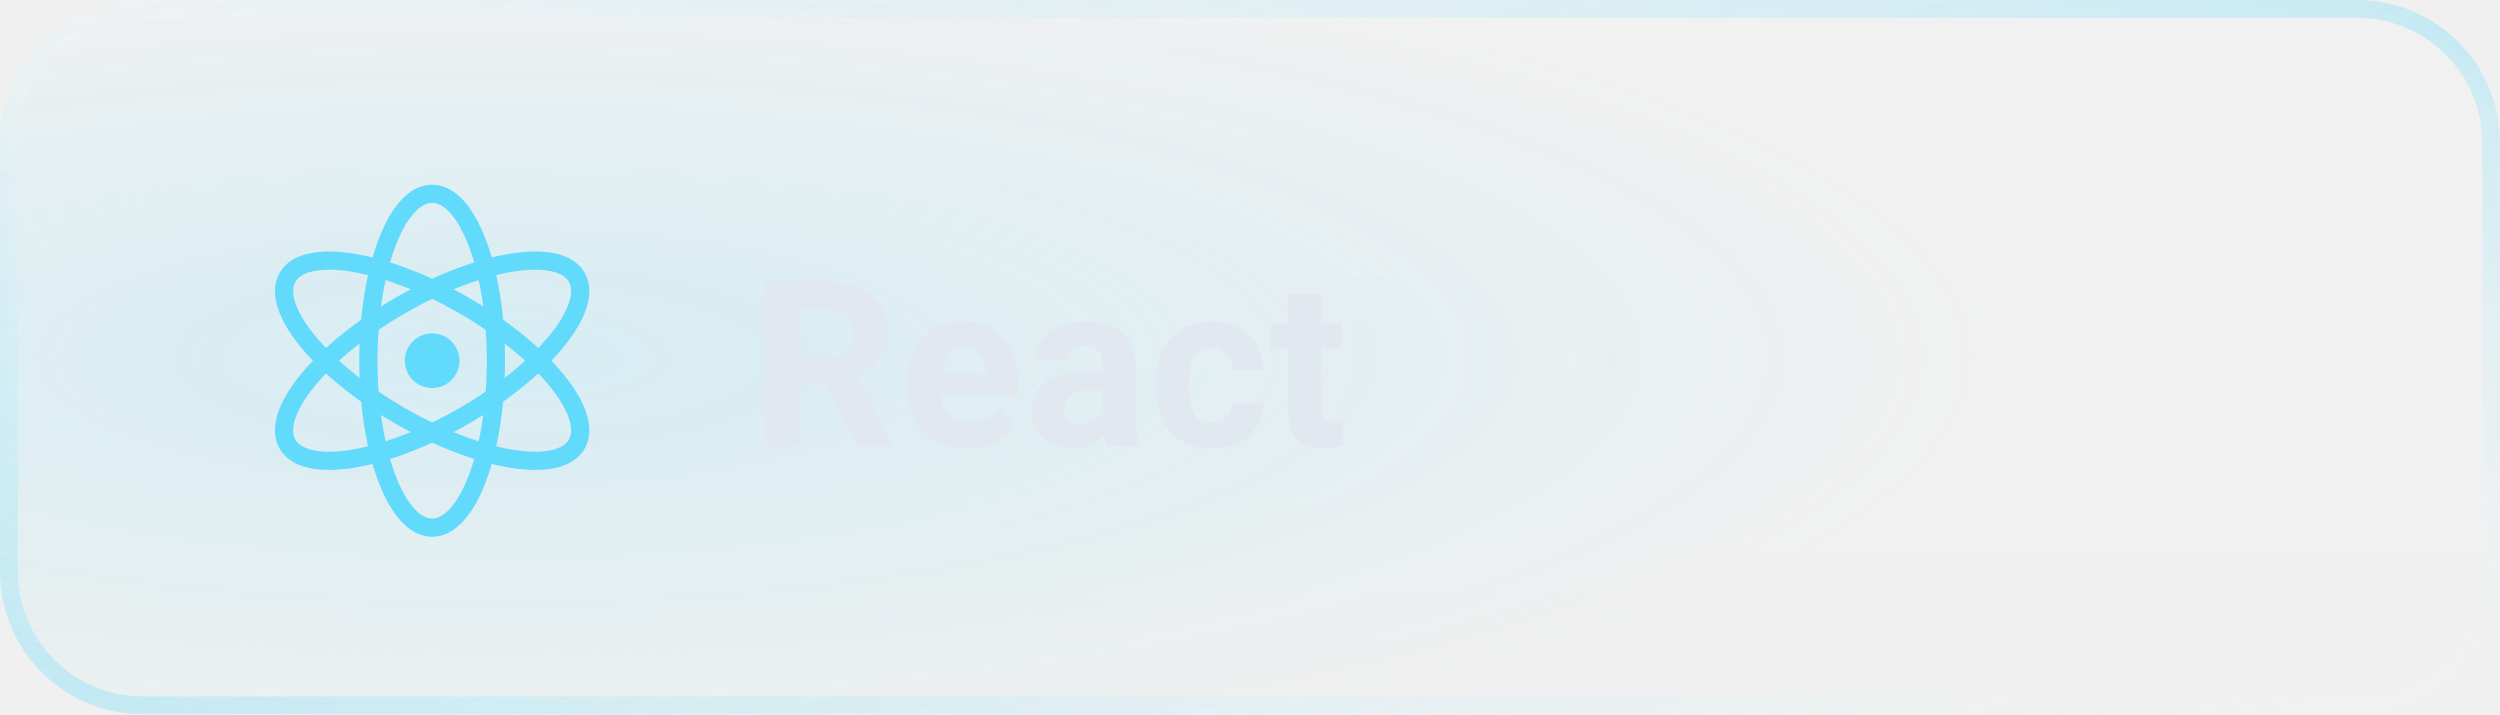
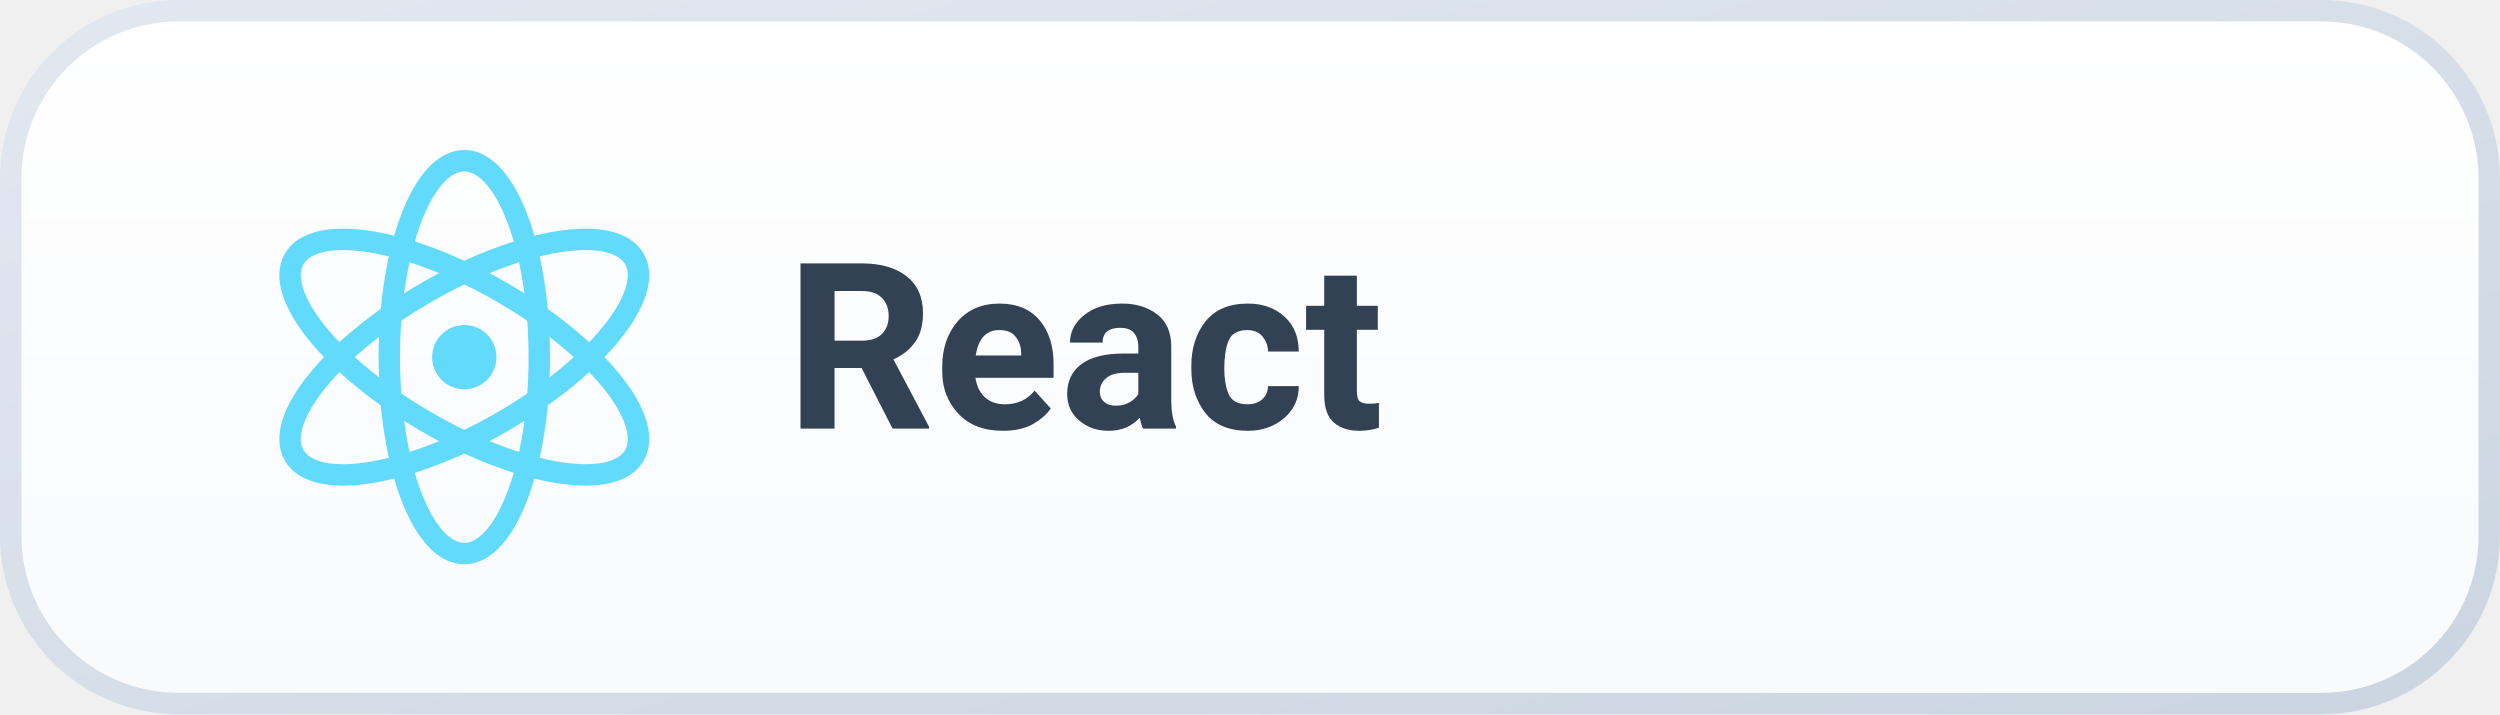
- <svg xmlns="http://www.w3.org/2000/svg" viewBox="0 0 140 40" width="140" height="40">
+ <svg xmlns="http://www.w3.org/2000/svg" viewBox="0 0 140 40" width="140" height="40" role="img" aria-label="React Badge">
  <defs>
-     <linearGradient id="badge-react-glass-grad" x1="0%" y1="0%" x2="0%" y2="100%">
-       <stop offset="0%" stop-color="#FFFFFF" stop-opacity="0.08" />
-       <stop offset="100%" stop-color="#FFFFFF" stop-opacity="0.02" />
+     <linearGradient id="bg-light" x1="0%" y1="0%" x2="0%" y2="100%">
+       <stop offset="0%" stop-color="#FFFFFF" stop-opacity="1" />
+       <stop offset="100%" stop-color="#F8FAFC" stop-opacity="1" />
    </linearGradient>
-     <linearGradient id="badge-react-border-grad" x1="0%" y1="0%" x2="100%" y2="100%">
-       <stop offset="0%" stop-color="#FFFFFF" stop-opacity="0.15" />
-       <stop offset="50%" stop-color="#61DAFB" stop-opacity="0.3" />
-       <stop offset="100%" stop-color="#FFFFFF" stop-opacity="0.05" />
+     <linearGradient id="border-light" x1="0%" y1="0%" x2="100%" y2="100%">
+       <stop offset="0%" stop-color="#E2E8F0" />
+       <stop offset="100%" stop-color="#CBD5E1" />
    </linearGradient>
-     <radialGradient id="badge-react-glow-grad" cx="20%" cy="50%" r="60%">
-       <stop offset="0%" stop-color="#61DAFB" stop-opacity="0.25" />
+     <linearGradient id="bg-dark" x1="0%" y1="0%" x2="0%" y2="100%">
+       <stop offset="0%" stop-color="#1E293B" stop-opacity="0.6" />
+       <stop offset="100%" stop-color="#0F172A" stop-opacity="0.3" />
+     </linearGradient>
+     <linearGradient id="border-dark" x1="0%" y1="0%" x2="100%" y2="100%">
+       <stop offset="0%" stop-color="#334155" stop-opacity="0.8" />
+       <stop offset="100%" stop-color="#1E293B" stop-opacity="0.4" />
+     </linearGradient>
+     <radialGradient id="glow" cx="20%" cy="50%" r="60%">
+       <stop offset="0%" stop-color="#61DAFB" stop-opacity="0.15" />
      <stop offset="100%" stop-color="#61DAFB" stop-opacity="0" />
    </radialGradient>
  </defs>
  <style>
    .badge-bg {
+       fill: url(#bg-light);
+       stroke: url(#border-light);
      transition: all 0.3s cubic-bezier(0.4, 0, 0.2, 1);
    }
-     .badge-bg:hover {
-       fill: rgba(255, 255, 255, 0.06);
-       stroke: #61DAFB;
-       filter: drop-shadow(0 0 6px #61DAFB50);
-     }
    .badge-text {
-       font-family: -apple-system, BlinkMacSystemFont, "Segoe UI", Roboto, sans-serif;
+       font-family: 'Geist', 'Space Grotesk', -apple-system, BlinkMacSystemFont, "Segoe UI", Roboto, sans-serif;
      font-size: 13px;
      font-weight: 600;
-       fill: #E2E8F0;
+       fill: #334155;
      transition: fill 0.3s;
    }
-     .badge-bg:hover + text {
-       fill: #FFFFFF;
+     
+     @media (prefers-color-scheme: dark) {
+       .badge-bg {
+         fill: url(#bg-dark);
+         stroke: url(#border-dark);
+       }
+       .badge-text {
+         fill: #F1F5F9;
+       }
+     }
+ 
+     /* Soft hover transitions */
+     .badge-bg:hover {
+       stroke: #61DAFB;
+       fill-opacity: 0.9;
    }
  </style>
-   <rect x="0" y="0" width="140" height="40" rx="8" fill="url(#badge-react-glow-grad)" opacity="0.8" pointer-events="none" />
-   <rect class="badge-bg" x="0.5" y="0.5" width="139" height="39" rx="7.5" fill="url(#badge-react-glass-grad)" stroke="url(#badge-react-border-grad)" stroke-width="1" />
-   <g transform="translate(14, 10) scale(0.85)">
+   <rect x="0" y="0" width="140" height="40" rx="10" fill="url(#glow)" pointer-events="none" />
+   <rect class="badge-bg" x="0.6" y="0.6" width="138.8" height="38.8" rx="9.4" stroke-width="1.2" />
+   <g transform="translate(14, 8) scale(1)">
    <ellipse cx="12" cy="12" rx="11" ry="4.2" fill="none" stroke="#61DAFB" stroke-width="1.2" transform="rotate(30,12,12)" />
    <ellipse cx="12" cy="12" rx="11" ry="4.2" fill="none" stroke="#61DAFB" stroke-width="1.2" transform="rotate(90,12,12)" />
    <ellipse cx="12" cy="12" rx="11" ry="4.2" fill="none" stroke="#61DAFB" stroke-width="1.2" transform="rotate(150,12,12)" />
    <circle cx="12" cy="12" r="1.8" fill="#61DAFB" />
  </g>
-   <text class="badge-text" x="42" y="25">React</text>
+   <text class="badge-text" x="44" y="24">React</text>
</svg>
